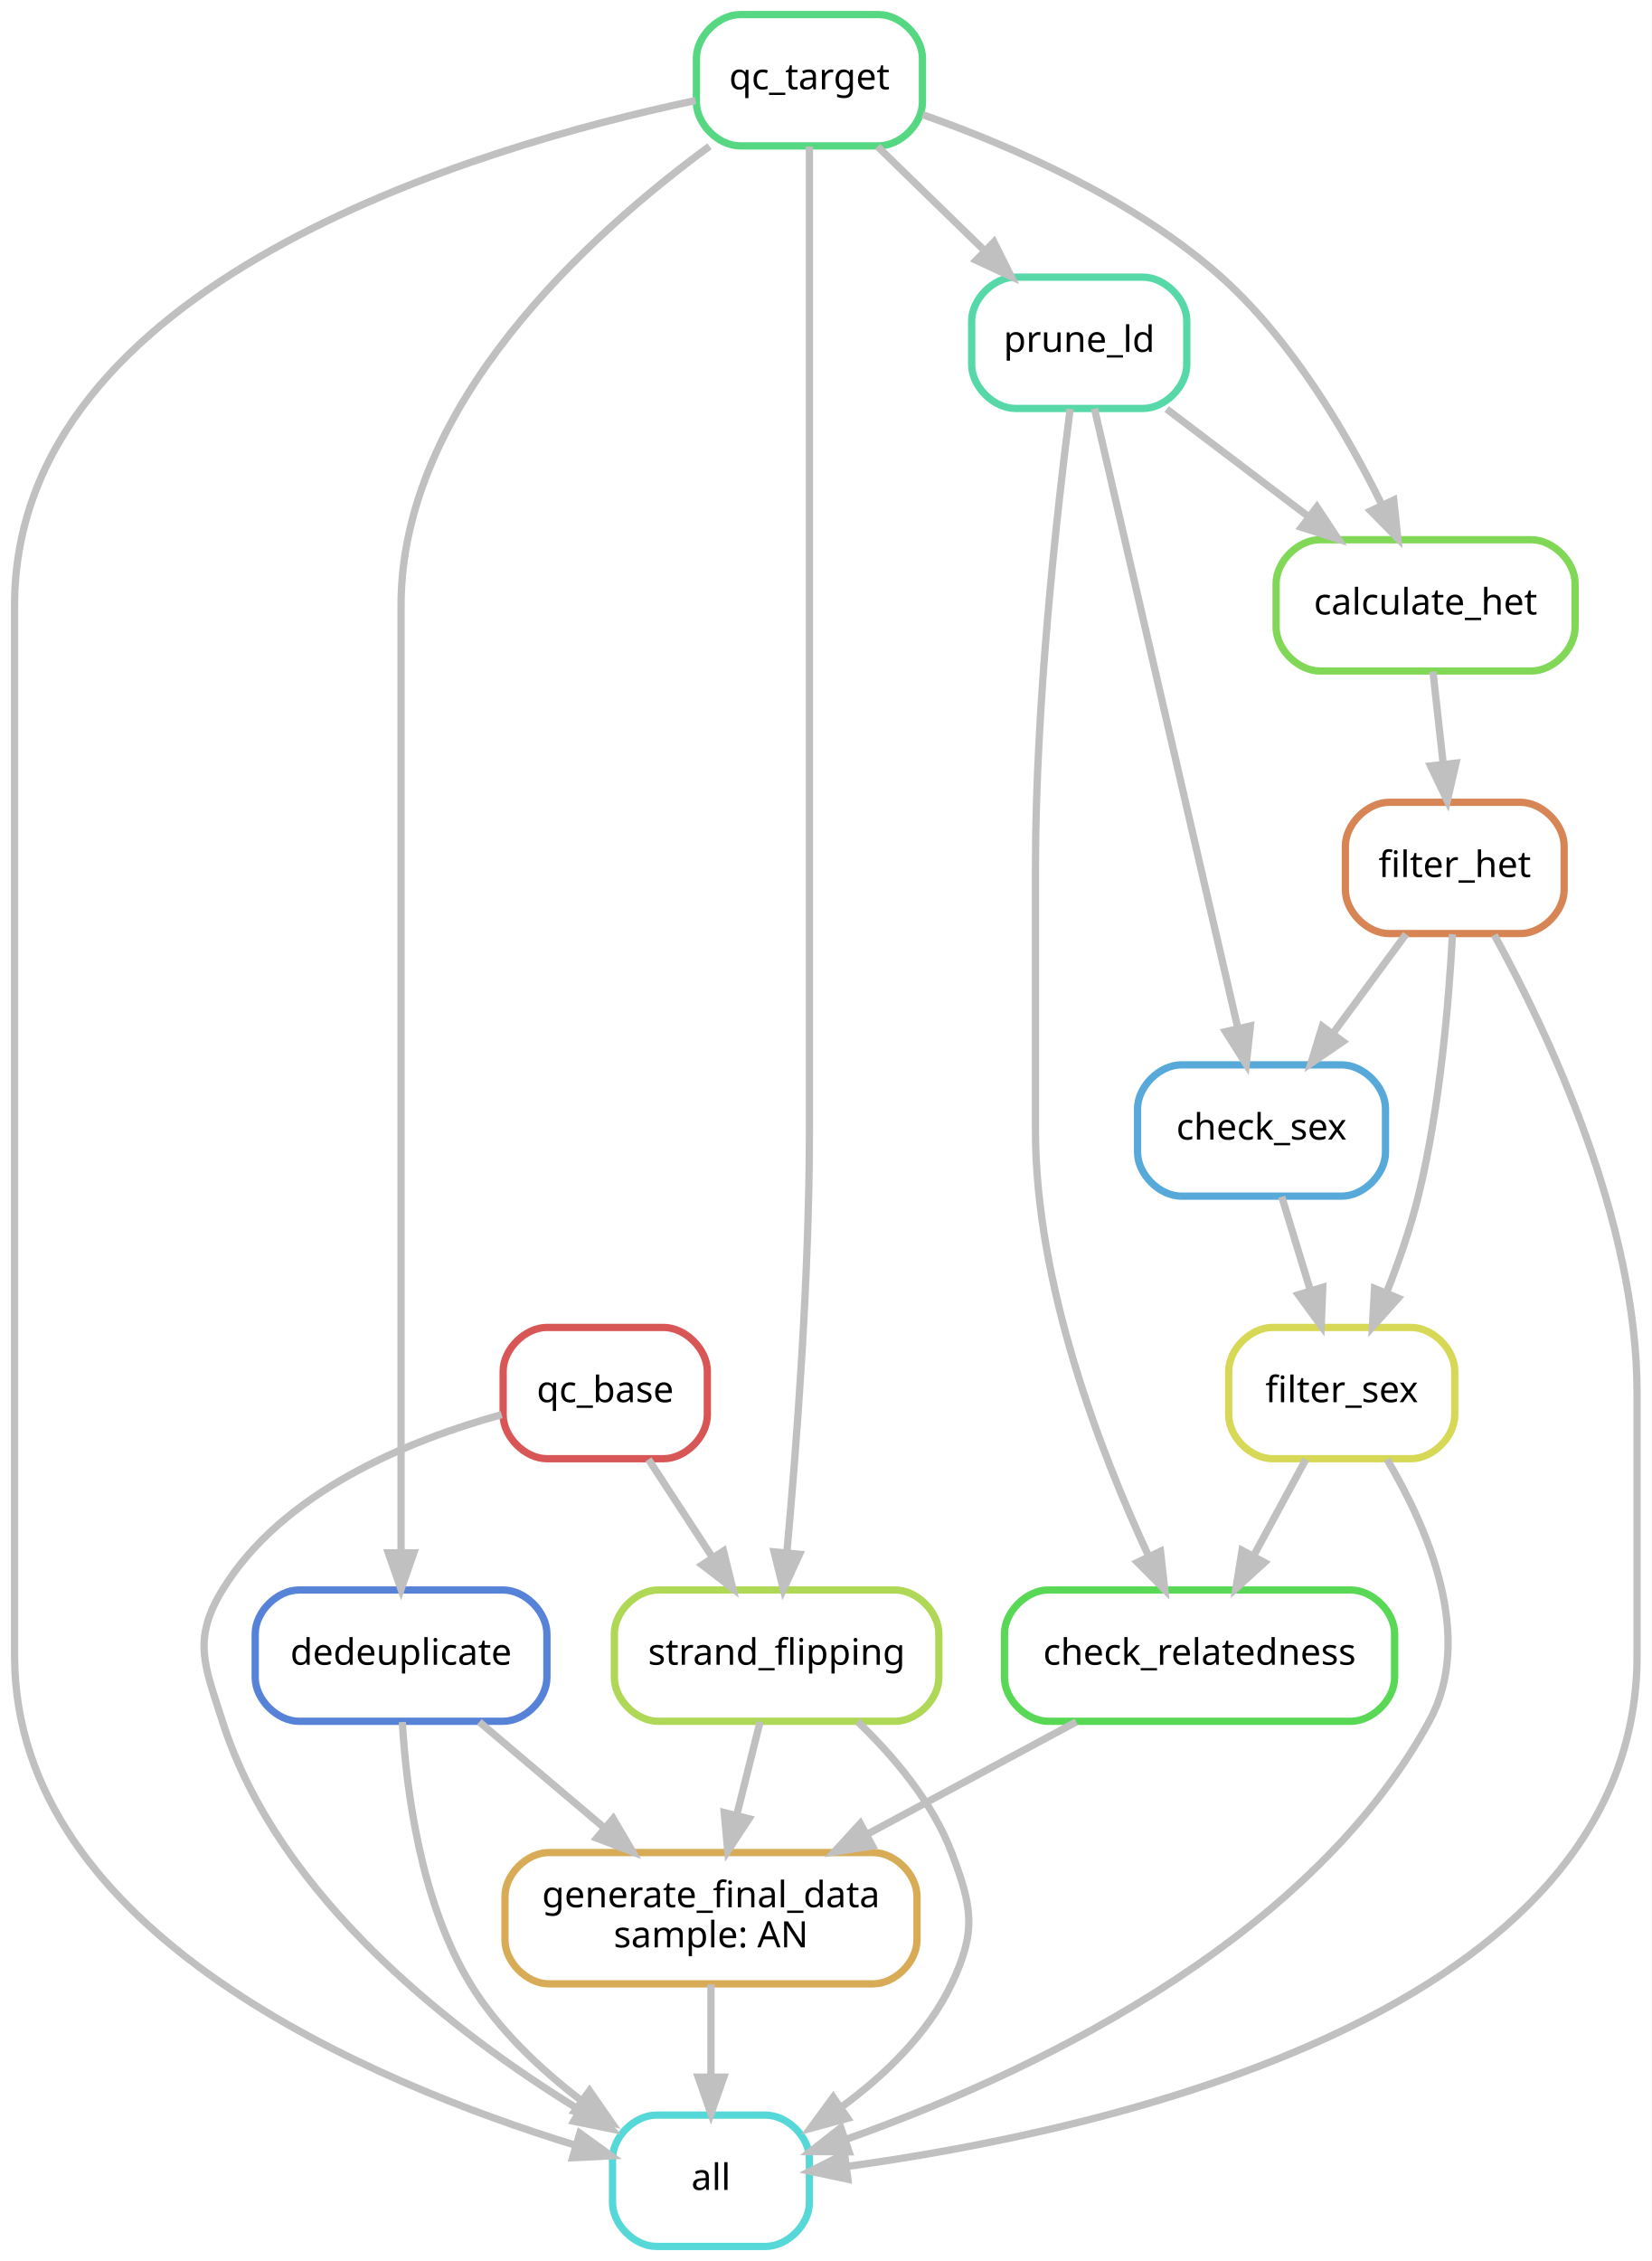
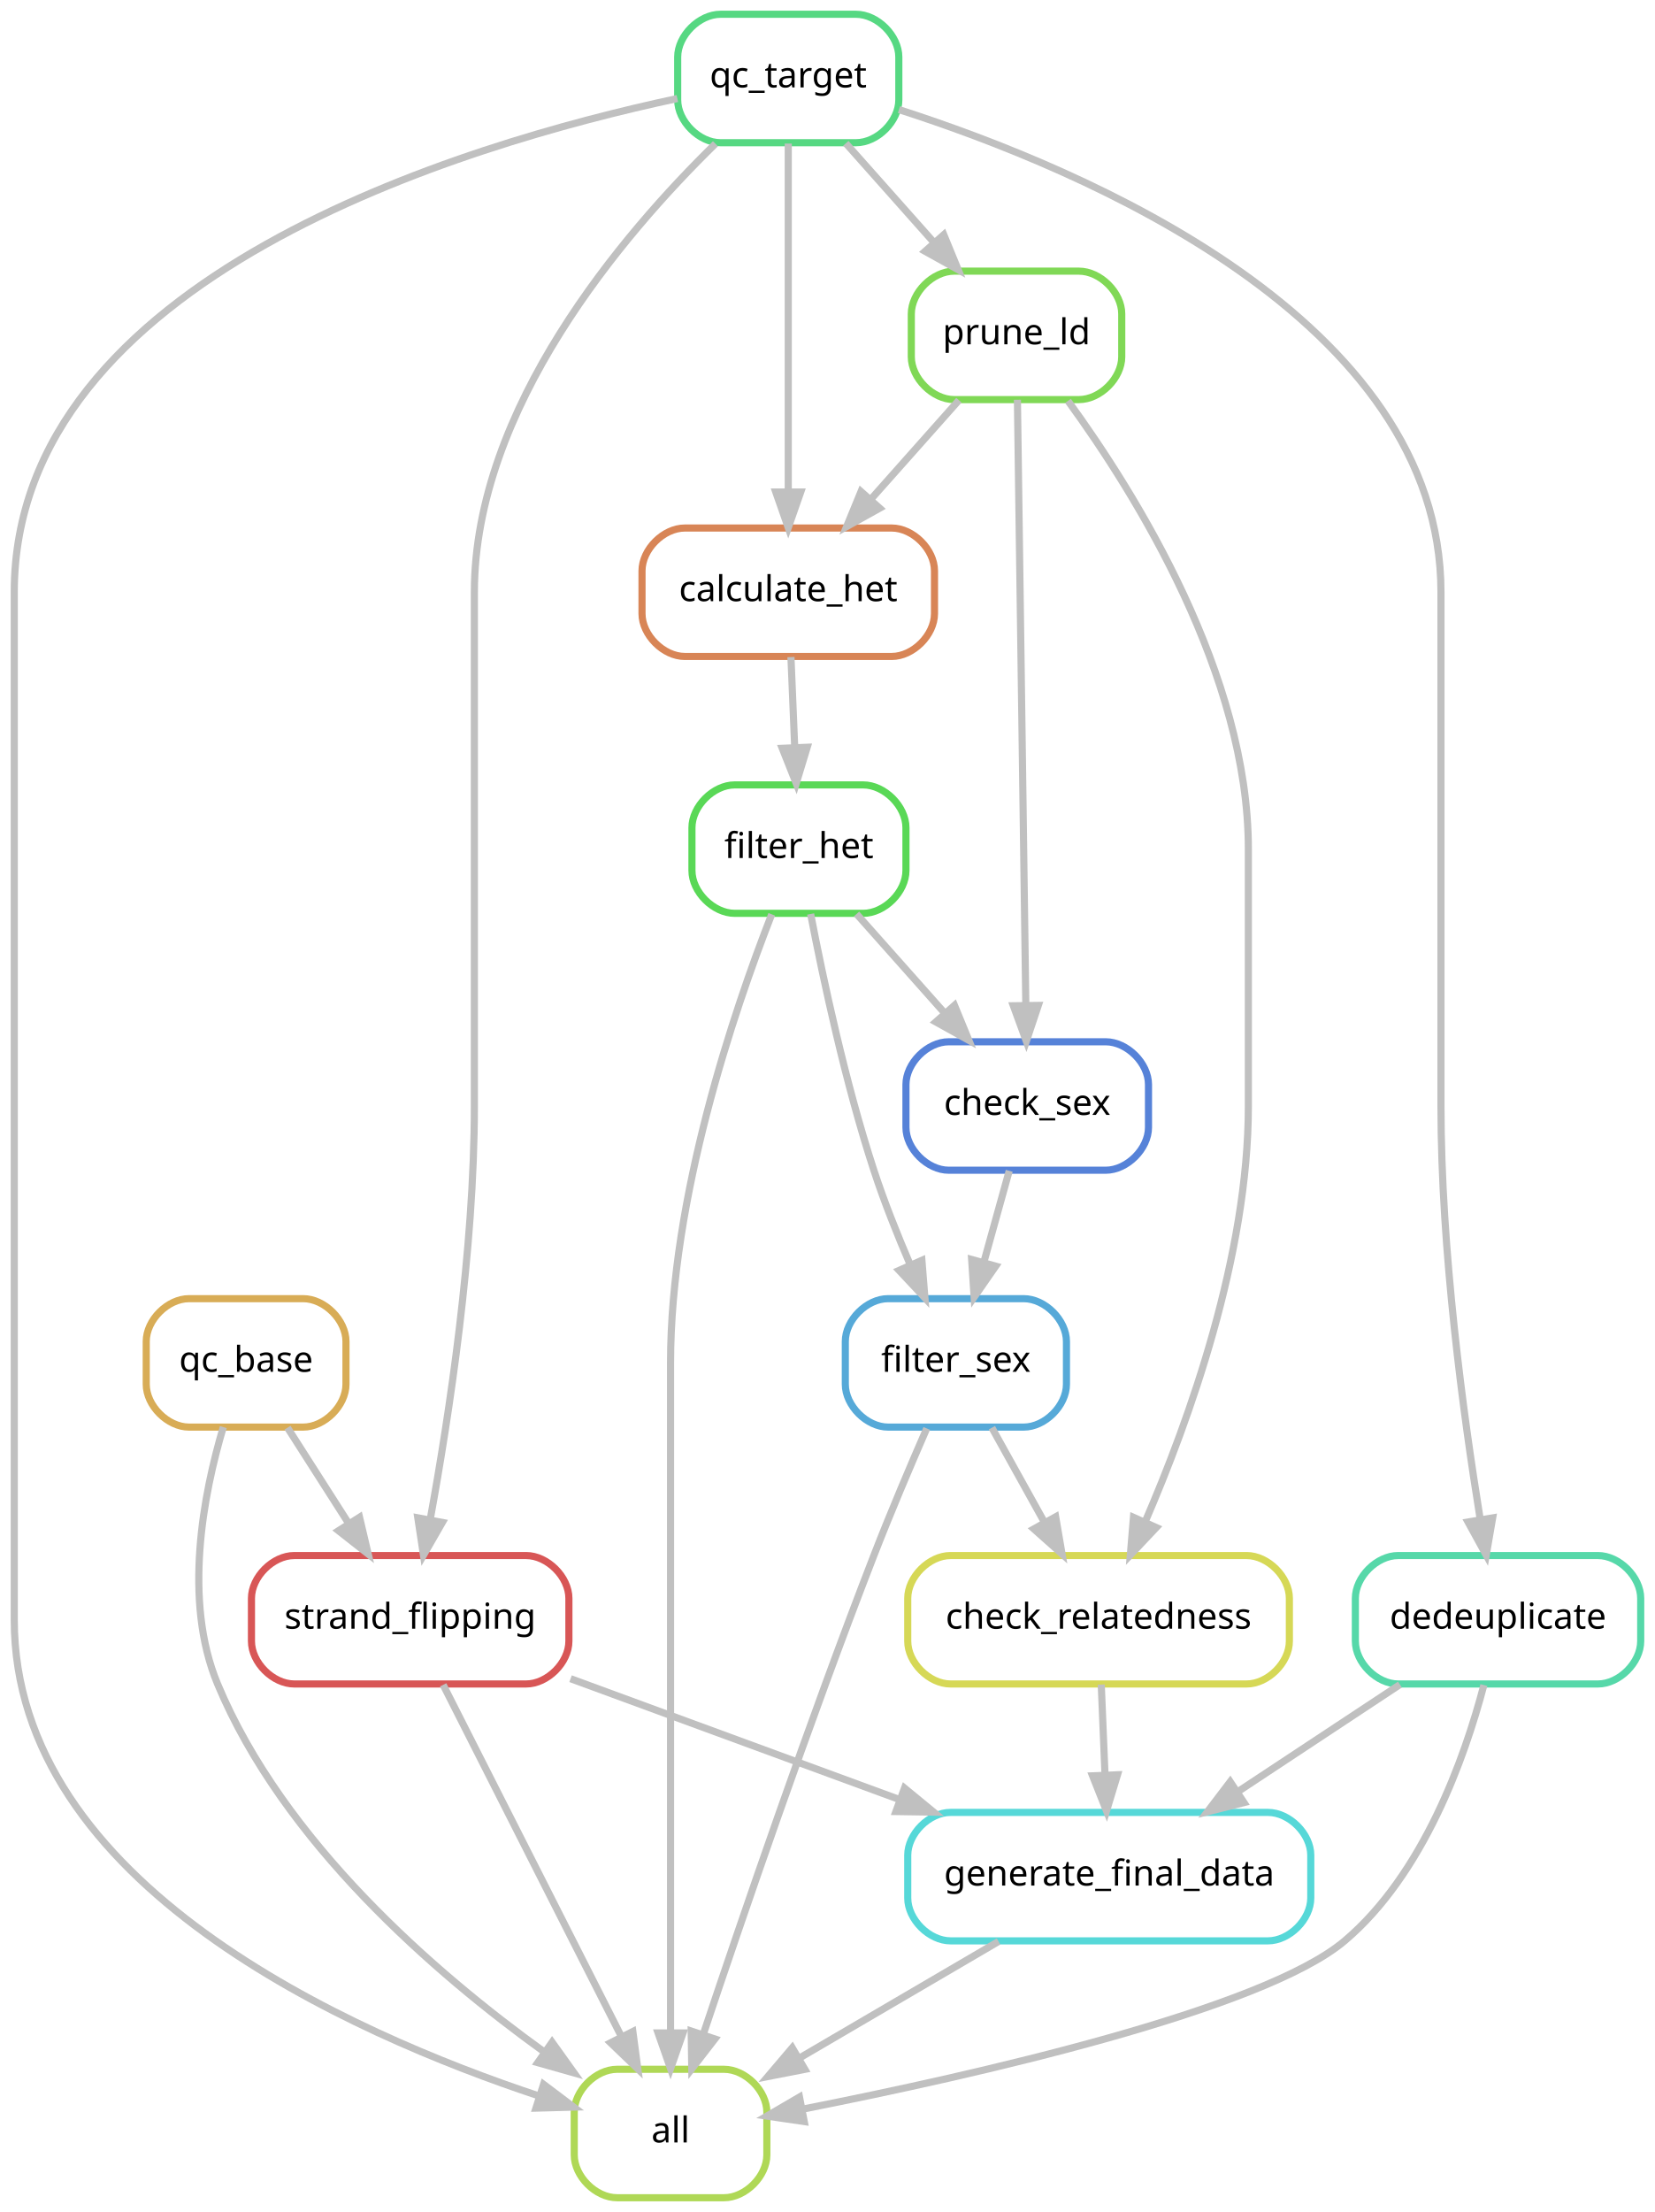
- <svg xmlns="http://www.w3.org/2000/svg" width="453pt" height="620pt" viewBox="0.00 0.00 453.00 620.00">
+ <svg xmlns="http://www.w3.org/2000/svg" width="464pt" height="620pt" viewBox="0.00 0.00 464.00 620.00">
  <g id="graph0" class="graph" transform="scale(1 1) rotate(0) translate(4 616)">
-     <polygon fill="#ffffff" stroke="transparent" points="-4,4 -4,-616 449,-616 449,4 -4,4" />
+     <polygon fill="#ffffff" stroke="transparent" points="-4,4 -4,-616 460,-616 460,4 -4,4" />
    <g id="node1" class="node">
-       <path fill="none" stroke="#56d8d8" stroke-width="2" d="M206,-36C206,-36 176,-36 176,-36 170,-36 164,-30 164,-24 164,-24 164,-12 164,-12 164,-6 170,0 176,0 176,0 206,0 206,0 212,0 218,-6 218,-12 218,-12 218,-24 218,-24 218,-30 212,-36 206,-36" />
-       <text text-anchor="middle" x="191" y="-15.5" font-family="sans" font-size="10.00" fill="#000000">all</text>
+       <path fill="none" stroke="#d85656" stroke-width="2" d="M143.5,-180C143.5,-180 78.5,-180 78.5,-180 72.5,-180 66.5,-174 66.5,-168 66.5,-168 66.5,-156 66.5,-156 66.5,-150 72.5,-144 78.5,-144 78.5,-144 143.5,-144 143.5,-144 149.5,-144 155.5,-150 155.5,-156 155.5,-156 155.5,-168 155.5,-168 155.5,-174 149.5,-180 143.5,-180" />
+       <text text-anchor="middle" x="111" y="-159.5" font-family="sans" font-size="10.00" fill="#000000">strand_flipping</text>
+     </g>
+     <g id="node5" class="node">
+       <path fill="none" stroke="#afd856" stroke-width="2" d="M199,-36C199,-36 169,-36 169,-36 163,-36 157,-30 157,-24 157,-24 157,-12 157,-12 157,-6 163,0 169,0 169,0 199,0 199,0 205,0 211,-6 211,-12 211,-12 211,-24 211,-24 211,-30 205,-36 199,-36" />
+       <text text-anchor="middle" x="184" y="-15.5" font-family="sans" font-size="10.00" fill="#000000">all</text>
+     </g>
+     <g id="edge7" class="edge">
+       <path fill="none" stroke="#c0c0c0" stroke-width="2" d="M120.246,-143.762C132.861,-118.876 155.569,-74.082 170.203,-45.217" />
+       <polygon fill="#c0c0c0" stroke="#c0c0c0" stroke-width="2" points="173.43,-46.592 174.83,-36.09 167.186,-43.426 173.43,-46.592" />
+     </g>
+     <g id="node10" class="node">
+       <path fill="none" stroke="#56d8d8" stroke-width="2" d="M351.5,-108C351.5,-108 262.5,-108 262.5,-108 256.5,-108 250.5,-102 250.5,-96 250.5,-96 250.5,-84 250.5,-84 250.5,-78 256.5,-72 262.5,-72 262.5,-72 351.5,-72 351.5,-72 357.5,-72 363.5,-78 363.5,-84 363.5,-84 363.5,-96 363.5,-96 363.5,-102 357.5,-108 351.5,-108" />
+       <text text-anchor="middle" x="307" y="-87.5" font-family="sans" font-size="10.00" fill="#000000">generate_final_data</text>
+     </g>
+     <g id="edge18" class="edge">
+       <path fill="none" stroke="#c0c0c0" stroke-width="2" d="M155.966,-145.482C183.4,-135.404 218.767,-122.412 248.38,-111.534" />
+       <polygon fill="#c0c0c0" stroke="#c0c0c0" stroke-width="2" points="249.595,-114.816 257.775,-108.083 247.182,-108.246 249.595,-114.816" />
    </g>
    <g id="node2" class="node">
-       <path fill="none" stroke="#d85656" stroke-width="2" d="M178,-252C178,-252 146,-252 146,-252 140,-252 134,-246 134,-240 134,-240 134,-228 134,-228 134,-222 140,-216 146,-216 146,-216 178,-216 178,-216 184,-216 190,-222 190,-228 190,-228 190,-240 190,-240 190,-246 184,-252 178,-252" />
-       <text text-anchor="middle" x="162" y="-231.5" font-family="sans" font-size="10.00" fill="#000000">qc_base</text>
+       <path fill="none" stroke="#d88556" stroke-width="2" d="M246,-468C246,-468 188,-468 188,-468 182,-468 176,-462 176,-456 176,-456 176,-444 176,-444 176,-438 182,-432 188,-432 188,-432 246,-432 246,-432 252,-432 258,-438 258,-444 258,-444 258,-456 258,-456 258,-462 252,-468 246,-468" />
+       <text text-anchor="middle" x="217" y="-447.5" font-family="sans" font-size="10.00" fill="#000000">calculate_het</text>
+     </g>
+     <g id="node7" class="node">
+       <path fill="none" stroke="#59d856" stroke-width="2" d="M238,-396C238,-396 202,-396 202,-396 196,-396 190,-390 190,-384 190,-384 190,-372 190,-372 190,-366 196,-360 202,-360 202,-360 238,-360 238,-360 244,-360 250,-366 250,-372 250,-372 250,-384 250,-384 250,-390 244,-396 238,-396" />
+       <text text-anchor="middle" x="220" y="-375.5" font-family="sans" font-size="10.00" fill="#000000">filter_het</text>
+     </g>
+     <g id="edge15" class="edge">
+       <path fill="none" stroke="#c0c0c0" stroke-width="2" d="M217.757,-431.831C218.078,-424.131 218.459,-414.974 218.816,-406.417" />
+       <polygon fill="#c0c0c0" stroke="#c0c0c0" stroke-width="2" points="222.313,-406.55 219.233,-396.413 215.319,-406.259 222.313,-406.55" />
+     </g>
+     <g id="node3" class="node">
+       <path fill="none" stroke="#d8ac56" stroke-width="2" d="M81,-252C81,-252 49,-252 49,-252 43,-252 37,-246 37,-240 37,-240 37,-228 37,-228 37,-222 43,-216 49,-216 49,-216 81,-216 81,-216 87,-216 93,-222 93,-228 93,-228 93,-240 93,-240 93,-246 87,-252 81,-252" />
+       <text text-anchor="middle" x="65" y="-231.5" font-family="sans" font-size="10.00" fill="#000000">qc_base</text>
+     </g>
+     <g id="edge2" class="edge">
+       <path fill="none" stroke="#c0c0c0" stroke-width="2" d="M76.608,-215.831C81.798,-207.708 88.023,-197.964 93.743,-189.012" />
+       <polygon fill="#c0c0c0" stroke="#c0c0c0" stroke-width="2" points="96.802,-190.725 99.236,-180.413 90.903,-186.956 96.802,-190.725" />
+     </g>
+     <g id="edge10" class="edge">
+       <path fill="none" stroke="#c0c0c0" stroke-width="2" d="M58.604,-215.997C53.028,-197.268 47.229,-167.459 57,-144 75.448,-99.71 117.876,-62.992 148.625,-40.835" />
+       <polygon fill="#c0c0c0" stroke="#c0c0c0" stroke-width="2" points="150.791,-43.591 156.959,-34.977 146.765,-37.864 150.791,-43.591" />
+     </g>
+     <g id="node4" class="node">
+       <path fill="none" stroke="#d6d856" stroke-width="2" d="M345.5,-180C345.5,-180 262.5,-180 262.5,-180 256.5,-180 250.5,-174 250.5,-168 250.5,-168 250.5,-156 250.5,-156 250.5,-150 256.5,-144 262.5,-144 262.5,-144 345.5,-144 345.5,-144 351.5,-144 357.5,-150 357.5,-156 357.5,-156 357.5,-168 357.5,-168 357.5,-174 351.5,-180 345.5,-180" />
+       <text text-anchor="middle" x="304" y="-159.5" font-family="sans" font-size="10.00" fill="#000000">check_relatedness</text>
+     </g>
+     <g id="edge17" class="edge">
+       <path fill="none" stroke="#c0c0c0" stroke-width="2" d="M304.757,-143.831C305.078,-136.131 305.459,-126.974 305.816,-118.417" />
+       <polygon fill="#c0c0c0" stroke="#c0c0c0" stroke-width="2" points="309.313,-118.55 306.233,-108.413 302.319,-118.259 309.313,-118.55" />
+     </g>
+     <g id="node6" class="node">
+       <path fill="none" stroke="#80d856" stroke-width="2" d="M298.5,-540C298.5,-540 263.5,-540 263.5,-540 257.5,-540 251.5,-534 251.5,-528 251.5,-528 251.5,-516 251.5,-516 251.5,-510 257.5,-504 263.5,-504 263.5,-504 298.5,-504 298.5,-504 304.5,-504 310.5,-510 310.5,-516 310.5,-516 310.5,-528 310.5,-528 310.5,-534 304.5,-540 298.5,-540" />
+       <text text-anchor="middle" x="281" y="-519.5" font-family="sans" font-size="10.00" fill="#000000">prune_ld</text>
+     </g>
+     <g id="edge4" class="edge">
+       <path fill="none" stroke="#c0c0c0" stroke-width="2" d="M264.85,-503.831C257.328,-495.369 248.244,-485.149 240.02,-475.897" />
+       <polygon fill="#c0c0c0" stroke="#c0c0c0" stroke-width="2" points="242.627,-473.562 233.367,-468.413 237.395,-478.213 242.627,-473.562" />
+     </g>
+     <g id="edge6" class="edge">
+       <path fill="none" stroke="#c0c0c0" stroke-width="2" d="M295.426,-503.639C314.575,-477.37 346,-426.824 346,-378 346,-378 346,-378 346,-306 346,-264.069 329.385,-217.918 317.055,-189.444" />
+       <polygon fill="#c0c0c0" stroke="#c0c0c0" stroke-width="2" points="320.178,-187.851 312.907,-180.145 313.785,-190.703 320.178,-187.851" />
+     </g>
+     <g id="node12" class="node">
+       <path fill="none" stroke="#5682d8" stroke-width="2" d="M306,-324C306,-324 262,-324 262,-324 256,-324 250,-318 250,-312 250,-312 250,-300 250,-300 250,-294 256,-288 262,-288 262,-288 306,-288 306,-288 312,-288 318,-294 318,-300 318,-300 318,-312 318,-312 318,-318 312,-324 306,-324" />
+       <text text-anchor="middle" x="284" y="-303.5" font-family="sans" font-size="10.00" fill="#000000">check_sex</text>
+     </g>
+     <g id="edge23" class="edge">
+       <path fill="none" stroke="#c0c0c0" stroke-width="2" d="M281.251,-503.955C281.772,-466.394 282.978,-379.554 283.605,-334.41" />
+       <polygon fill="#c0c0c0" stroke="#c0c0c0" stroke-width="2" points="287.109,-334.193 283.748,-324.145 280.109,-334.096 287.109,-334.193" />
+     </g>
+     <g id="edge8" class="edge">
+       <path fill="none" stroke="#c0c0c0" stroke-width="2" d="M212.365,-359.726C201.798,-332.733 184,-280.385 184,-234 184,-234 184,-234 184,-162 184,-121.876 184,-75.463 184,-46.418" />
+       <polygon fill="#c0c0c0" stroke="#c0c0c0" stroke-width="2" points="187.5,-46.185 184,-36.185 180.5,-46.185 187.5,-46.185" />
+     </g>
+     <g id="node11" class="node">
+       <path fill="none" stroke="#56a9d8" stroke-width="2" d="M283,-252C283,-252 245,-252 245,-252 239,-252 233,-246 233,-240 233,-240 233,-228 233,-228 233,-222 239,-216 245,-216 245,-216 283,-216 283,-216 289,-216 295,-222 295,-228 295,-228 295,-240 295,-240 295,-246 289,-252 283,-252" />
+       <text text-anchor="middle" x="264" y="-231.5" font-family="sans" font-size="10.00" fill="#000000">filter_sex</text>
+     </g>
+     <g id="edge20" class="edge">
+       <path fill="none" stroke="#c0c0c0" stroke-width="2" d="M223.28,-359.818C226.815,-341.457 233.024,-312.401 241,-288 243.867,-279.228 247.584,-269.905 251.191,-261.518" />
+       <polygon fill="#c0c0c0" stroke="#c0c0c0" stroke-width="2" points="254.472,-262.753 255.317,-252.192 248.07,-259.921 254.472,-262.753" />
+     </g>
+     <g id="edge22" class="edge">
+       <path fill="none" stroke="#c0c0c0" stroke-width="2" d="M236.15,-359.831C243.672,-351.369 252.756,-341.149 260.98,-331.897" />
+       <polygon fill="#c0c0c0" stroke="#c0c0c0" stroke-width="2" points="263.605,-334.213 267.633,-324.413 258.373,-329.562 263.605,-334.213" />
+     </g>
+     <g id="node8" class="node">
+       <path fill="none" stroke="#56d882" stroke-width="2" d="M236,-612C236,-612 198,-612 198,-612 192,-612 186,-606 186,-600 186,-600 186,-588 186,-588 186,-582 192,-576 198,-576 198,-576 236,-576 236,-576 242,-576 248,-582 248,-588 248,-588 248,-600 248,-600 248,-606 242,-612 236,-612" />
+       <text text-anchor="middle" x="217" y="-591.5" font-family="sans" font-size="10.00" fill="#000000">qc_target</text>
    </g>
    <g id="edge1" class="edge">
-       <path fill="none" stroke="#c0c0c0" stroke-width="2" d="M133.593,-228.081C108.551,-221.197 73.55,-207.122 57,-180 48.666,-166.342 52.147,-159.246 57,-144 72.47,-95.397 120.8,-58.393 154.964,-37.435" />
-       <polygon fill="#c0c0c0" stroke="#c0c0c0" stroke-width="2" points="156.948,-40.327 163.749,-32.204 153.367,-34.313 156.948,-40.327" />
+       <path fill="none" stroke="#c0c0c0" stroke-width="2" d="M196.59,-575.709C170.594,-550.291 129,-501.566 129,-450 129,-450 129,-450 129,-306 129,-265.564 121.925,-219.23 116.646,-190.287" />
+       <polygon fill="#c0c0c0" stroke="#c0c0c0" stroke-width="2" points="120.017,-189.276 114.73,-180.095 113.138,-190.569 120.017,-189.276" />
    </g>
-     <g id="node8" class="node">
-       <path fill="none" stroke="#afd856" stroke-width="2" d="M241.5,-180C241.5,-180 176.5,-180 176.5,-180 170.5,-180 164.5,-174 164.5,-168 164.5,-168 164.5,-156 164.5,-156 164.5,-150 170.5,-144 176.5,-144 176.5,-144 241.5,-144 241.5,-144 247.5,-144 253.5,-150 253.5,-156 253.5,-156 253.5,-168 253.5,-168 253.5,-174 247.5,-180 241.5,-180" />
-       <text text-anchor="middle" x="209" y="-159.5" font-family="sans" font-size="10.00" fill="#000000">strand_flipping</text>
+     <g id="edge3" class="edge">
+       <path fill="none" stroke="#c0c0c0" stroke-width="2" d="M217,-575.762C217,-551.201 217,-507.247 217,-478.354" />
+       <polygon fill="#c0c0c0" stroke="#c0c0c0" stroke-width="2" points="220.5,-478.09 217,-468.09 213.5,-478.09 220.5,-478.09" />
+     </g>
+     <g id="edge9" class="edge">
+       <path fill="none" stroke="#c0c0c0" stroke-width="2" d="M185.909,-588.386C125.907,-575.568 0,-538.167 0,-450 0,-450 0,-450 0,-162 0,-87.917 93.647,-46.248 147.324,-28.448" />
+       <polygon fill="#c0c0c0" stroke="#c0c0c0" stroke-width="2" points="148.393,-31.782 156.85,-25.4 146.259,-25.114 148.393,-31.782" />
+     </g>
+     <g id="edge14" class="edge">
+       <path fill="none" stroke="#c0c0c0" stroke-width="2" d="M233.15,-575.831C240.672,-567.369 249.756,-557.149 257.98,-547.897" />
+       <polygon fill="#c0c0c0" stroke="#c0c0c0" stroke-width="2" points="260.605,-550.213 264.633,-540.413 255.373,-545.562 260.605,-550.213" />
+     </g>
+     <g id="node9" class="node">
+       <path fill="none" stroke="#56d8a9" stroke-width="2" d="M444,-180C444,-180 388,-180 388,-180 382,-180 376,-174 376,-168 376,-168 376,-156 376,-156 376,-150 382,-144 388,-144 388,-144 444,-144 444,-144 450,-144 456,-150 456,-156 456,-156 456,-168 456,-168 456,-174 450,-180 444,-180" />
+       <text text-anchor="middle" x="416" y="-159.5" font-family="sans" font-size="10.00" fill="#000000">dedeuplicate</text>
+     </g>
+     <g id="edge16" class="edge">
+       <path fill="none" stroke="#c0c0c0" stroke-width="2" d="M248.043,-585.274C300.254,-568.483 400,-526.408 400,-450 400,-450 400,-450 400,-306 400,-265.629 406.289,-219.279 410.981,-190.315" />
+       <polygon fill="#c0c0c0" stroke="#c0c0c0" stroke-width="2" points="414.49,-190.554 412.685,-180.114 407.585,-189.4 414.49,-190.554" />
+     </g>
+     <g id="edge11" class="edge">
+       <path fill="none" stroke="#c0c0c0" stroke-width="2" d="M412.031,-143.699C406.656,-123.279 395.087,-90.668 373,-72 350.054,-52.606 269.26,-34.344 221.05,-24.832" />
+       <polygon fill="#c0c0c0" stroke="#c0c0c0" stroke-width="2" points="221.484,-21.351 211,-22.883 220.15,-28.223 221.484,-21.351" />
+     </g>
+     <g id="edge19" class="edge">
+       <path fill="none" stroke="#c0c0c0" stroke-width="2" d="M388.495,-143.831C374.682,-134.707 357.774,-123.539 342.947,-113.745" />
+       <polygon fill="#c0c0c0" stroke="#c0c0c0" stroke-width="2" points="344.77,-110.754 334.497,-108.163 340.911,-116.595 344.77,-110.754" />
+     </g>
+     <g id="edge12" class="edge">
+       <path fill="none" stroke="#c0c0c0" stroke-width="2" d="M275.962,-71.831C258.993,-61.898 237.885,-49.542 220.172,-39.174" />
+       <polygon fill="#c0c0c0" stroke="#c0c0c0" stroke-width="2" points="221.658,-35.988 211.26,-33.957 218.121,-42.029 221.658,-35.988" />
+     </g>
+     <g id="edge5" class="edge">
+       <path fill="none" stroke="#c0c0c0" stroke-width="2" d="M274.094,-215.831C278.56,-207.792 283.908,-198.167 288.838,-189.292" />
+       <polygon fill="#c0c0c0" stroke="#c0c0c0" stroke-width="2" points="291.974,-190.855 293.77,-180.413 285.854,-187.455 291.974,-190.855" />
    </g>
    <g id="edge13" class="edge">
-       <path fill="none" stroke="#c0c0c0" stroke-width="2" d="M173.86,-215.831C179.163,-207.708 185.524,-197.964 191.367,-189.012" />
-       <polygon fill="#c0c0c0" stroke="#c0c0c0" stroke-width="2" points="194.445,-190.7 196.98,-180.413 188.583,-186.874 194.445,-190.7" />
-     </g>
-     <g id="node3" class="node">
-       <path fill="none" stroke="#56d882" stroke-width="2" d="M237,-612C237,-612 199,-612 199,-612 193,-612 187,-606 187,-600 187,-600 187,-588 187,-588 187,-582 193,-576 199,-576 199,-576 237,-576 237,-576 243,-576 249,-582 249,-588 249,-588 249,-600 249,-600 249,-606 243,-612 237,-612" />
-       <text text-anchor="middle" x="218" y="-591.5" font-family="sans" font-size="10.00" fill="#000000">qc_target</text>
-     </g>
-     <g id="edge2" class="edge">
-       <path fill="none" stroke="#c0c0c0" stroke-width="2" d="M186.766,-588.434C126.487,-575.703 0,-538.449 0,-450 0,-450 0,-450 0,-162 0,-85.766 98.215,-44.818 153.787,-27.75" />
-       <polygon fill="#c0c0c0" stroke="#c0c0c0" stroke-width="2" points="155.037,-31.03 163.634,-24.838 153.052,-24.318 155.037,-31.03" />
-     </g>
-     <g id="node4" class="node">
-       <path fill="none" stroke="#5682d8" stroke-width="2" d="M134,-180C134,-180 78,-180 78,-180 72,-180 66,-174 66,-168 66,-168 66,-156 66,-156 66,-150 72,-144 78,-144 78,-144 134,-144 134,-144 140,-144 146,-150 146,-156 146,-156 146,-168 146,-168 146,-174 140,-180 134,-180" />
-       <text text-anchor="middle" x="106" y="-159.5" font-family="sans" font-size="10.00" fill="#000000">dedeuplicate</text>
-     </g>
-     <g id="edge8" class="edge">
-       <path fill="none" stroke="#c0c0c0" stroke-width="2" d="M190.602,-575.894C157.444,-551.56 106,-504.95 106,-450 106,-450 106,-450 106,-306 106,-265.876 106,-219.463 106,-190.418" />
-       <polygon fill="#c0c0c0" stroke="#c0c0c0" stroke-width="2" points="109.5,-190.185 106,-180.185 102.5,-190.185 109.5,-190.185" />
-     </g>
-     <g id="node6" class="node">
-       <path fill="none" stroke="#80d856" stroke-width="2" d="M416,-468C416,-468 358,-468 358,-468 352,-468 346,-462 346,-456 346,-456 346,-444 346,-444 346,-438 352,-432 358,-432 358,-432 416,-432 416,-432 422,-432 428,-438 428,-444 428,-444 428,-456 428,-456 428,-462 422,-468 416,-468" />
-       <text text-anchor="middle" x="387" y="-447.5" font-family="sans" font-size="10.00" fill="#000000">calculate_het</text>
-     </g>
-     <g id="edge10" class="edge">
-       <path fill="none" stroke="#c0c0c0" stroke-width="2" d="M249.059,-584.56C273.459,-575.956 307.182,-561.314 331,-540 350.357,-522.678 365.393,-497.096 374.988,-477.63" />
-       <polygon fill="#c0c0c0" stroke="#c0c0c0" stroke-width="2" points="378.263,-478.892 379.38,-468.356 371.936,-475.895 378.263,-478.892" />
-     </g>
-     <g id="node7" class="node">
-       <path fill="none" stroke="#56d8a9" stroke-width="2" d="M309.5,-540C309.5,-540 274.5,-540 274.5,-540 268.5,-540 262.5,-534 262.5,-528 262.5,-528 262.5,-516 262.5,-516 262.5,-510 268.5,-504 274.5,-504 274.5,-504 309.5,-504 309.5,-504 315.5,-504 321.5,-510 321.5,-516 321.5,-516 321.5,-528 321.5,-528 321.5,-534 315.5,-540 309.5,-540" />
-       <text text-anchor="middle" x="292" y="-519.5" font-family="sans" font-size="10.00" fill="#000000">prune_ld</text>
-     </g>
-     <g id="edge12" class="edge">
-       <path fill="none" stroke="#c0c0c0" stroke-width="2" d="M236.673,-575.831C245.525,-567.219 256.249,-556.785 265.889,-547.405" />
-       <polygon fill="#c0c0c0" stroke="#c0c0c0" stroke-width="2" points="268.606,-549.645 273.333,-540.163 263.725,-544.628 268.606,-549.645" />
-     </g>
-     <g id="edge14" class="edge">
-       <path fill="none" stroke="#c0c0c0" stroke-width="2" d="M218,-575.815C218,-548.498 218,-495.25 218,-450 218,-450 218,-450 218,-306 218,-265.798 214.463,-219.405 211.823,-190.385" />
-       <polygon fill="#c0c0c0" stroke="#c0c0c0" stroke-width="2" points="215.283,-189.792 210.865,-180.163 208.314,-190.446 215.283,-189.792" />
-     </g>
-     <g id="edge3" class="edge">
-       <path fill="none" stroke="#c0c0c0" stroke-width="2" d="M106.344,-143.802C107.467,-124.644 111.471,-94.238 125,-72 132.616,-59.481 144.209,-48.571 155.565,-39.896" />
-       <polygon fill="#c0c0c0" stroke="#c0c0c0" stroke-width="2" points="157.684,-42.683 163.731,-33.984 153.579,-37.013 157.684,-42.683" />
-     </g>
-     <g id="node11" class="node">
-       <path fill="none" stroke="#d8ac56" stroke-width="2" d="M235.5,-108C235.5,-108 146.5,-108 146.5,-108 140.5,-108 134.5,-102 134.5,-96 134.5,-96 134.5,-84 134.5,-84 134.5,-78 140.5,-72 146.5,-72 146.5,-72 235.5,-72 235.5,-72 241.5,-72 247.5,-78 247.5,-84 247.5,-84 247.5,-96 247.5,-96 247.5,-102 241.5,-108 235.5,-108" />
-       <text text-anchor="middle" x="191" y="-93" font-family="sans" font-size="10.00" fill="#000000">generate_final_data</text>
-       <text text-anchor="middle" x="191" y="-82" font-family="sans" font-size="10.00" fill="#000000">sample: AN</text>
-     </g>
-     <g id="edge20" class="edge">
-       <path fill="none" stroke="#c0c0c0" stroke-width="2" d="M127.449,-143.831C137.818,-135.048 150.423,-124.371 161.665,-114.849" />
-       <polygon fill="#c0c0c0" stroke="#c0c0c0" stroke-width="2" points="164.19,-117.297 169.558,-108.163 159.665,-111.956 164.19,-117.297" />
-     </g>
-     <g id="node5" class="node">
-       <path fill="none" stroke="#d88556" stroke-width="2" d="M413,-396C413,-396 377,-396 377,-396 371,-396 365,-390 365,-384 365,-384 365,-372 365,-372 365,-366 371,-360 377,-360 377,-360 413,-360 413,-360 419,-360 425,-366 425,-372 425,-372 425,-384 425,-384 425,-390 419,-396 413,-396" />
-       <text text-anchor="middle" x="395" y="-375.5" font-family="sans" font-size="10.00" fill="#000000">filter_het</text>
-     </g>
-     <g id="edge4" class="edge">
-       <path fill="none" stroke="#c0c0c0" stroke-width="2" d="M405.849,-359.611C420.555,-332.899 445,-281.371 445,-234 445,-234 445,-234 445,-162 445,-63.64 299.074,-31.657 228.436,-21.937" />
-       <polygon fill="#c0c0c0" stroke="#c0c0c0" stroke-width="2" points="228.549,-18.423 218.182,-20.611 227.651,-25.365 228.549,-18.423" />
-     </g>
-     <g id="node9" class="node">
-       <path fill="none" stroke="#d6d856" stroke-width="2" d="M383,-252C383,-252 345,-252 345,-252 339,-252 333,-246 333,-240 333,-240 333,-228 333,-228 333,-222 339,-216 345,-216 345,-216 383,-216 383,-216 389,-216 395,-222 395,-228 395,-228 395,-240 395,-240 395,-246 389,-252 383,-252" />
-       <text text-anchor="middle" x="364" y="-231.5" font-family="sans" font-size="10.00" fill="#000000">filter_sex</text>
-     </g>
-     <g id="edge16" class="edge">
-       <path fill="none" stroke="#c0c0c0" stroke-width="2" d="M394.366,-359.829C393.405,-341.477 390.998,-312.428 385,-288 382.828,-279.153 379.564,-269.808 376.254,-261.424" />
-       <polygon fill="#c0c0c0" stroke="#c0c0c0" stroke-width="2" points="379.46,-260.018 372.408,-252.111 372.99,-262.689 379.46,-260.018" />
-     </g>
-     <g id="node10" class="node">
-       <path fill="none" stroke="#56a9d8" stroke-width="2" d="M364,-324C364,-324 320,-324 320,-324 314,-324 308,-318 308,-312 308,-312 308,-300 308,-300 308,-294 314,-288 320,-288 320,-288 364,-288 364,-288 370,-288 376,-294 376,-300 376,-300 376,-312 376,-312 376,-318 370,-324 364,-324" />
-       <text text-anchor="middle" x="342" y="-303.5" font-family="sans" font-size="10.00" fill="#000000">check_sex</text>
-     </g>
-     <g id="edge17" class="edge">
-       <path fill="none" stroke="#c0c0c0" stroke-width="2" d="M381.626,-359.831C375.584,-351.623 368.324,-341.761 361.678,-332.732" />
-       <polygon fill="#c0c0c0" stroke="#c0c0c0" stroke-width="2" points="364.301,-330.392 355.554,-324.413 358.664,-334.541 364.301,-330.392" />
-     </g>
-     <g id="edge9" class="edge">
-       <path fill="none" stroke="#c0c0c0" stroke-width="2" d="M389.019,-431.831C389.874,-424.131 390.892,-414.974 391.843,-406.417" />
-       <polygon fill="#c0c0c0" stroke="#c0c0c0" stroke-width="2" points="395.328,-406.739 392.954,-396.413 388.371,-405.966 395.328,-406.739" />
-     </g>
-     <g id="edge11" class="edge">
-       <path fill="none" stroke="#c0c0c0" stroke-width="2" d="M315.973,-503.831C327.786,-494.878 342.197,-483.956 354.943,-474.296" />
-       <polygon fill="#c0c0c0" stroke="#c0c0c0" stroke-width="2" points="357.18,-476.993 363.035,-468.163 352.951,-471.414 357.18,-476.993" />
-     </g>
-     <g id="edge18" class="edge">
-       <path fill="none" stroke="#c0c0c0" stroke-width="2" d="M296.177,-503.955C304.89,-466.314 325.059,-379.187 335.49,-334.125" />
-       <polygon fill="#c0c0c0" stroke="#c0c0c0" stroke-width="2" points="338.954,-334.677 337.8,-324.145 332.135,-333.098 338.954,-334.677" />
-     </g>
-     <g id="node12" class="node">
-       <path fill="none" stroke="#59d856" stroke-width="2" d="M366.5,-180C366.5,-180 283.5,-180 283.5,-180 277.5,-180 271.5,-174 271.5,-168 271.5,-168 271.5,-156 271.5,-156 271.5,-150 277.5,-144 283.5,-144 283.5,-144 366.5,-144 366.5,-144 372.5,-144 378.5,-150 378.5,-156 378.5,-156 378.5,-168 378.5,-168 378.5,-174 372.5,-180 366.5,-180" />
-       <text text-anchor="middle" x="325" y="-159.5" font-family="sans" font-size="10.00" fill="#000000">check_relatedness</text>
-     </g>
-     <g id="edge23" class="edge">
-       <path fill="none" stroke="#c0c0c0" stroke-width="2" d="M289.514,-503.855C285.999,-476.59 280,-423.407 280,-378 280,-378 280,-378 280,-306 280,-263.826 297.802,-217.738 311.012,-189.343" />
-       <polygon fill="#c0c0c0" stroke="#c0c0c0" stroke-width="2" points="314.289,-190.603 315.457,-180.073 307.977,-187.577 314.289,-190.603" />
-     </g>
-     <g id="edge5" class="edge">
-       <path fill="none" stroke="#c0c0c0" stroke-width="2" d="M231.221,-143.903C241.131,-134.389 251.74,-121.835 257,-108 262.686,-93.044 263.852,-86.459 257,-72 250.521,-58.328 238.697,-46.966 226.828,-38.249" />
-       <polygon fill="#c0c0c0" stroke="#c0c0c0" stroke-width="2" points="228.481,-35.138 218.253,-32.373 224.524,-40.913 228.481,-35.138" />
+       <path fill="none" stroke="#c0c0c0" stroke-width="2" d="M255.827,-215.626C251.293,-205.237 245.649,-191.968 241,-180 222.882,-133.355 204.021,-78.24 193.178,-45.811" />
+       <polygon fill="#c0c0c0" stroke="#c0c0c0" stroke-width="2" points="196.431,-44.5 189.951,-36.118 189.789,-46.712 196.431,-44.5" />
    </g>
    <g id="edge21" class="edge">
-       <path fill="none" stroke="#c0c0c0" stroke-width="2" d="M204.458,-143.831C202.512,-136.046 200.193,-126.773 198.034,-118.135" />
-       <polygon fill="#c0c0c0" stroke="#c0c0c0" stroke-width="2" points="201.424,-117.266 195.603,-108.413 194.633,-118.964 201.424,-117.266" />
-     </g>
-     <g id="edge6" class="edge">
-       <path fill="none" stroke="#c0c0c0" stroke-width="2" d="M376.42,-215.803C387.627,-196.916 400.58,-166.979 388,-144 353.964,-81.829 274.732,-45.855 227.776,-29.262" />
-       <polygon fill="#c0c0c0" stroke="#c0c0c0" stroke-width="2" points="228.869,-25.937 218.274,-26.013 226.604,-32.56 228.869,-25.937" />
-     </g>
-     <g id="edge22" class="edge">
-       <path fill="none" stroke="#c0c0c0" stroke-width="2" d="M354.159,-215.831C349.804,-207.792 344.59,-198.167 339.783,-189.292" />
-       <polygon fill="#c0c0c0" stroke="#c0c0c0" stroke-width="2" points="342.814,-187.539 334.974,-180.413 336.659,-190.873 342.814,-187.539" />
-     </g>
-     <g id="edge15" class="edge">
-       <path fill="none" stroke="#c0c0c0" stroke-width="2" d="M347.551,-287.831C349.93,-280.046 352.764,-270.773 355.403,-262.135" />
-       <polygon fill="#c0c0c0" stroke="#c0c0c0" stroke-width="2" points="358.799,-263 358.374,-252.413 352.104,-260.954 358.799,-263" />
-     </g>
-     <g id="edge7" class="edge">
-       <path fill="none" stroke="#c0c0c0" stroke-width="2" d="M191,-71.831C191,-64.131 191,-54.974 191,-46.417" />
-       <polygon fill="#c0c0c0" stroke="#c0c0c0" stroke-width="2" points="194.5,-46.413 191,-36.413 187.5,-46.413 194.5,-46.413" />
-     </g>
-     <g id="edge19" class="edge">
-       <path fill="none" stroke="#c0c0c0" stroke-width="2" d="M291.186,-143.831C273.729,-134.452 252.251,-122.911 233.665,-112.924" />
-       <polygon fill="#c0c0c0" stroke="#c0c0c0" stroke-width="2" points="235.269,-109.813 224.803,-108.163 231.955,-115.979 235.269,-109.813" />
+       <path fill="none" stroke="#c0c0c0" stroke-width="2" d="M278.953,-287.831C276.791,-280.046 274.215,-270.773 271.815,-262.135" />
+       <polygon fill="#c0c0c0" stroke="#c0c0c0" stroke-width="2" points="275.164,-261.112 269.115,-252.413 268.419,-262.985 275.164,-261.112" />
    </g>
  </g>
</svg>
